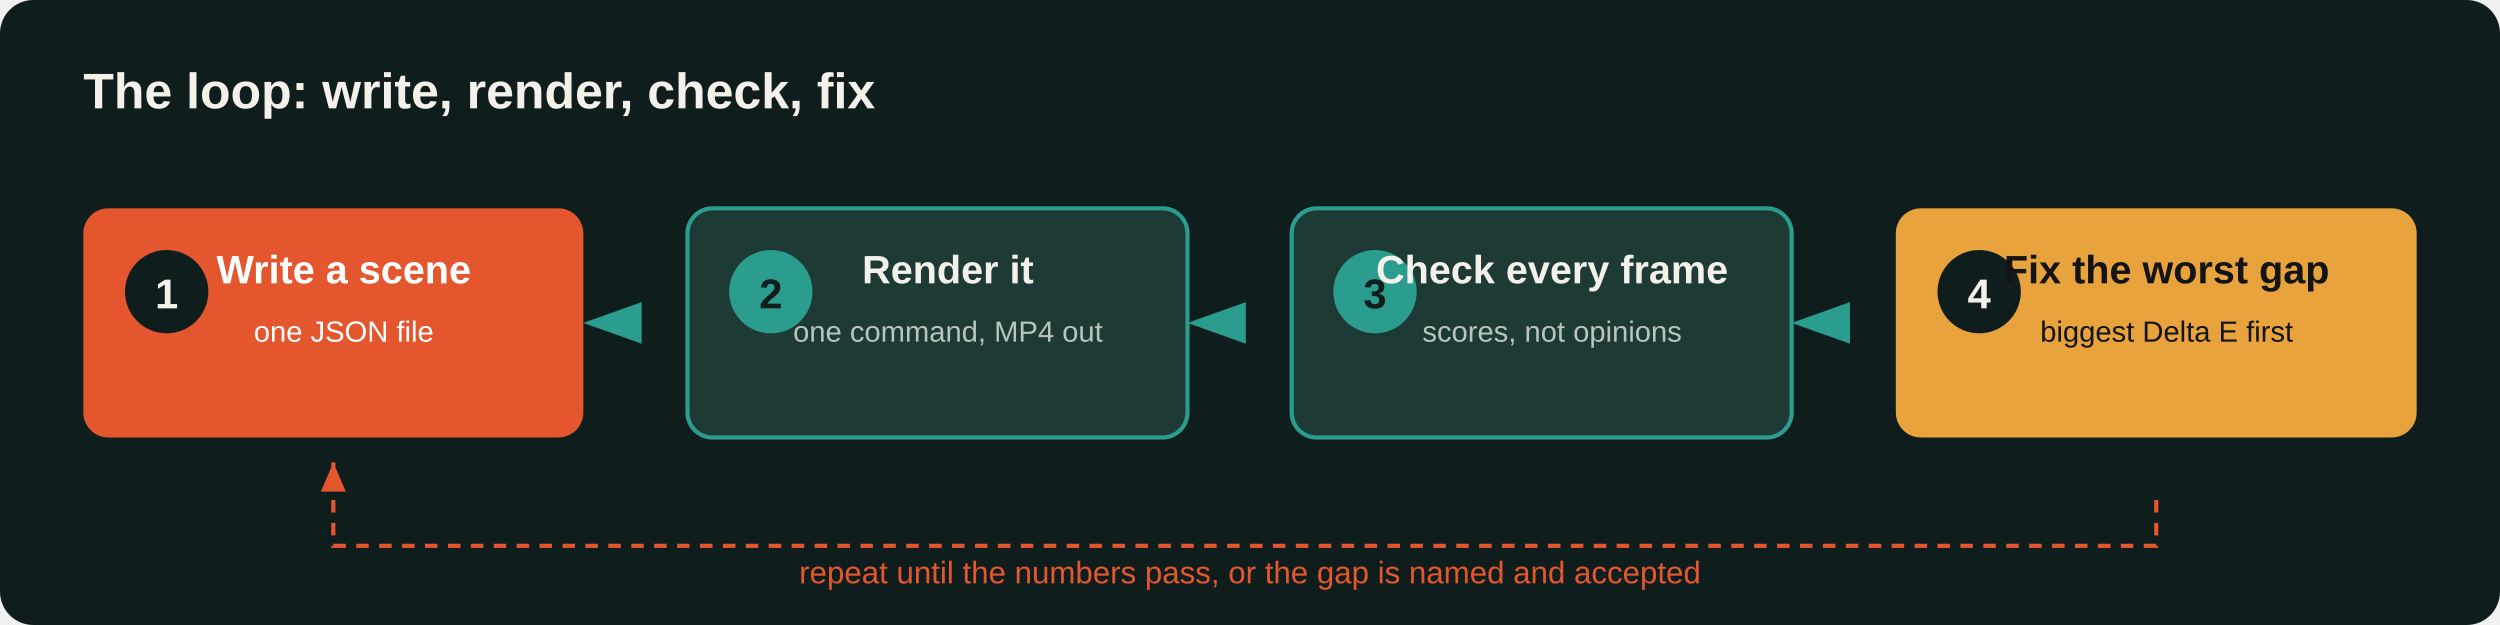
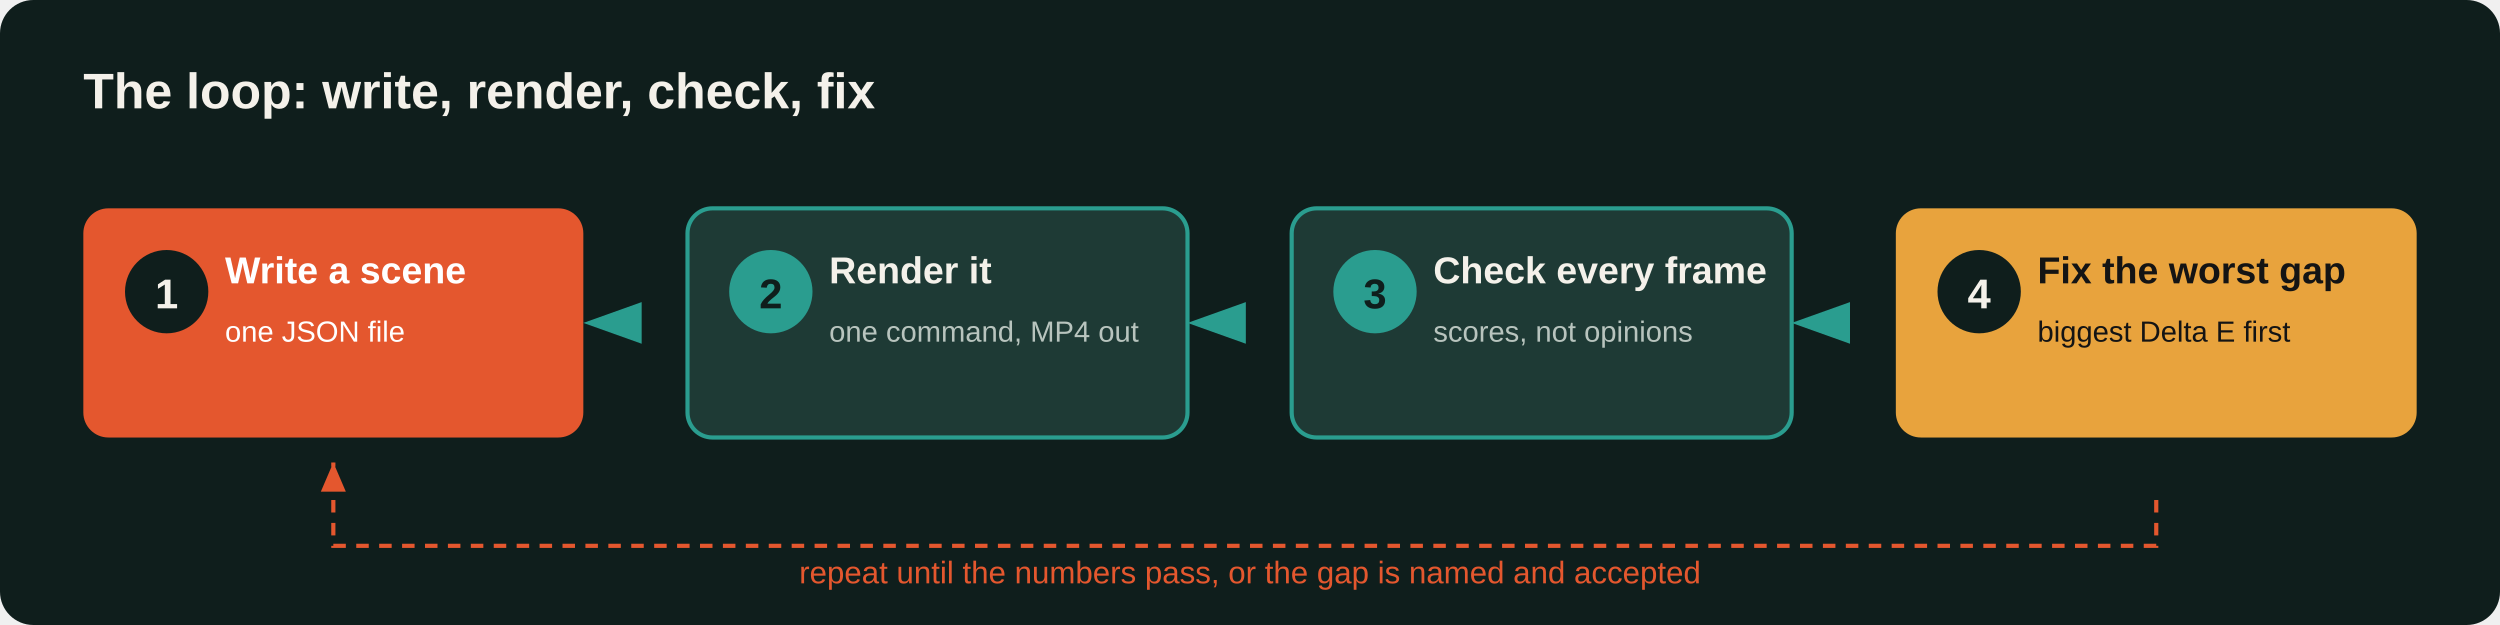
<svg xmlns="http://www.w3.org/2000/svg" viewBox="0 0 1200 300" role="img" aria-label="Headless Motion verify loop diagram">
  <rect x="0" y="0" width="1200" height="300" rx="16" fill="#0F1E1C" />
  <text x="40" y="52" font-family="Arial, Helvetica, sans-serif" font-size="24" font-weight="bold" fill="#F4F1EA">The loop: write, render, check, fix</text>
  <g font-family="Arial, Helvetica, sans-serif">
    <rect x="40" y="100" width="240" height="110" rx="12" fill="#E4572E" />
    <circle cx="80" cy="140" r="20" fill="#0F1E1C" />
    <text x="80" y="148" text-anchor="middle" font-size="20" font-weight="bold" fill="#F4F1EA">1</text>
-     <text x="165" y="136" text-anchor="middle" font-size="19" font-weight="bold" fill="#FFFFFF">Write a scene</text>
-     <text x="165" y="164" text-anchor="middle" font-size="14" fill="#FFFFFF">one JSON file</text>
+     <text x="108" y="136" font-size="18" font-weight="bold" fill="#FFFFFF">Write a scene</text>
+     <text x="108" y="164" font-size="14" fill="#FFFFFF">one JSON file</text>
    <rect x="330" y="100" width="240" height="110" rx="12" fill="#1E3A35" stroke="#2A9D8F" stroke-width="2" />
    <circle cx="370" cy="140" r="20" fill="#2A9D8F" />
    <text x="370" y="148" text-anchor="middle" font-size="20" font-weight="bold" fill="#0F1E1C">2</text>
-     <text x="455" y="136" text-anchor="middle" font-size="19" font-weight="bold" fill="#F4F1EA">Render it</text>
-     <text x="455" y="164" text-anchor="middle" font-size="14" fill="#B8C4BE">one command, MP4 out</text>
+     <text x="398" y="136" font-size="18" font-weight="bold" fill="#F4F1EA">Render it</text>
+     <text x="398" y="164" font-size="14" fill="#B8C4BE">one command, MP4 out</text>
    <rect x="620" y="100" width="240" height="110" rx="12" fill="#1E3A35" stroke="#2A9D8F" stroke-width="2" />
    <circle cx="660" cy="140" r="20" fill="#2A9D8F" />
    <text x="660" y="148" text-anchor="middle" font-size="20" font-weight="bold" fill="#0F1E1C">3</text>
-     <text x="745" y="136" text-anchor="middle" font-size="19" font-weight="bold" fill="#F4F1EA">Check every frame</text>
-     <text x="745" y="164" text-anchor="middle" font-size="14" fill="#B8C4BE">scores, not opinions</text>
+     <text x="688" y="136" font-size="18" font-weight="bold" fill="#F4F1EA">Check every frame</text>
+     <text x="688" y="164" font-size="14" fill="#B8C4BE">scores, not opinions</text>
    <rect x="910" y="100" width="250" height="110" rx="12" fill="#E8A33D" />
    <circle cx="950" cy="140" r="20" fill="#0F1E1C" />
    <text x="950" y="148" text-anchor="middle" font-size="20" font-weight="bold" fill="#F4F1EA">4</text>
-     <text x="1040" y="136" text-anchor="middle" font-size="19" font-weight="bold" fill="#141414">Fix the worst gap</text>
-     <text x="1040" y="164" text-anchor="middle" font-size="14" fill="#141414">biggest Delta E first</text>
+     <text x="978" y="136" font-size="18" font-weight="bold" fill="#141414">Fix the worst gap</text>
+     <text x="978" y="164" font-size="14" fill="#141414">biggest Delta E first</text>
    <g fill="#2A9D8F">
      <polygon points="280,155 308,145 308,165" />
      <polygon points="570,155 598,145 598,165" />
      <polygon points="860,155 888,145 888,165" />
    </g>
    <path d="M 1035 240 L 1035 262 L 160 262 L 160 222" fill="none" stroke="#E4572E" stroke-width="2" stroke-dasharray="6 5" />
    <polygon points="160,222 154,236 166,236" fill="#E4572E" />
    <text x="600" y="280" text-anchor="middle" font-size="15" fill="#E4572E">repeat until the numbers pass, or the gap is named and accepted</text>
  </g>
</svg>
